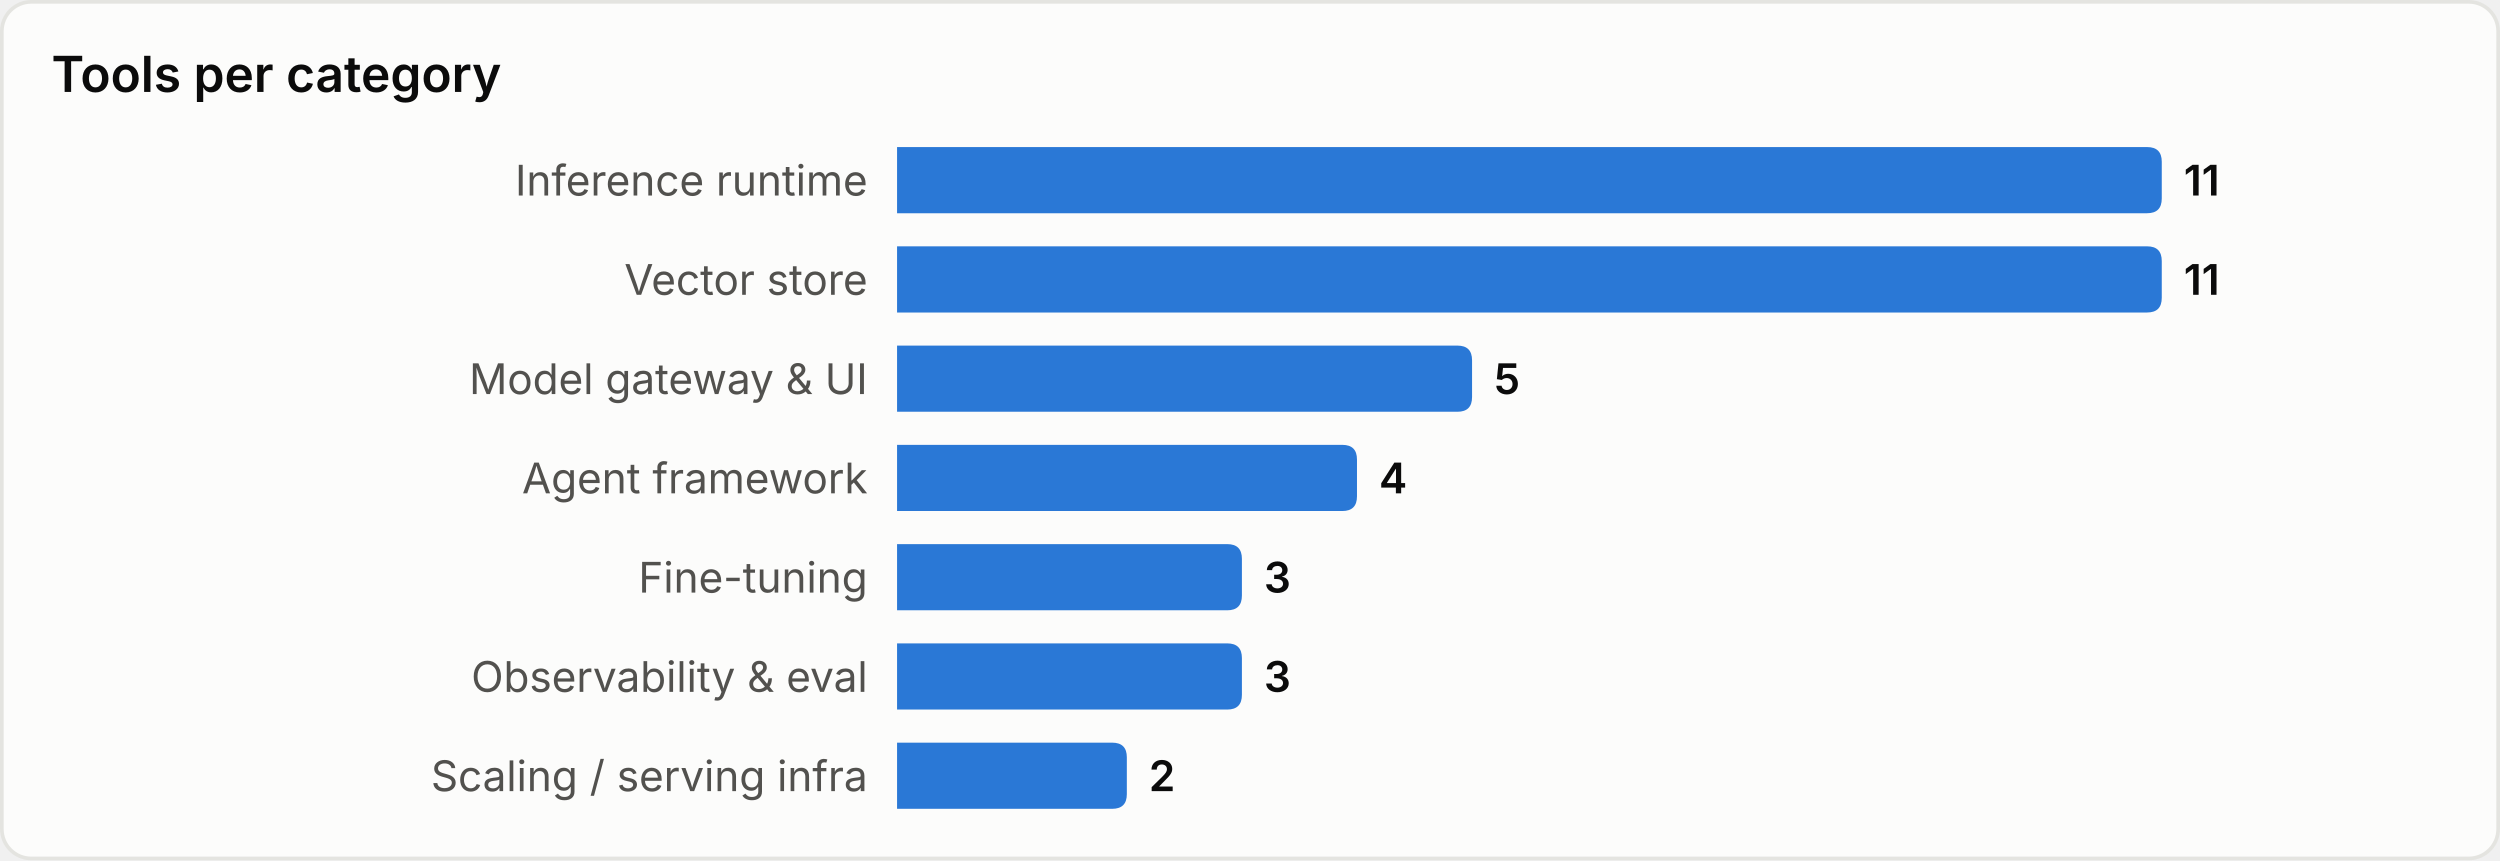
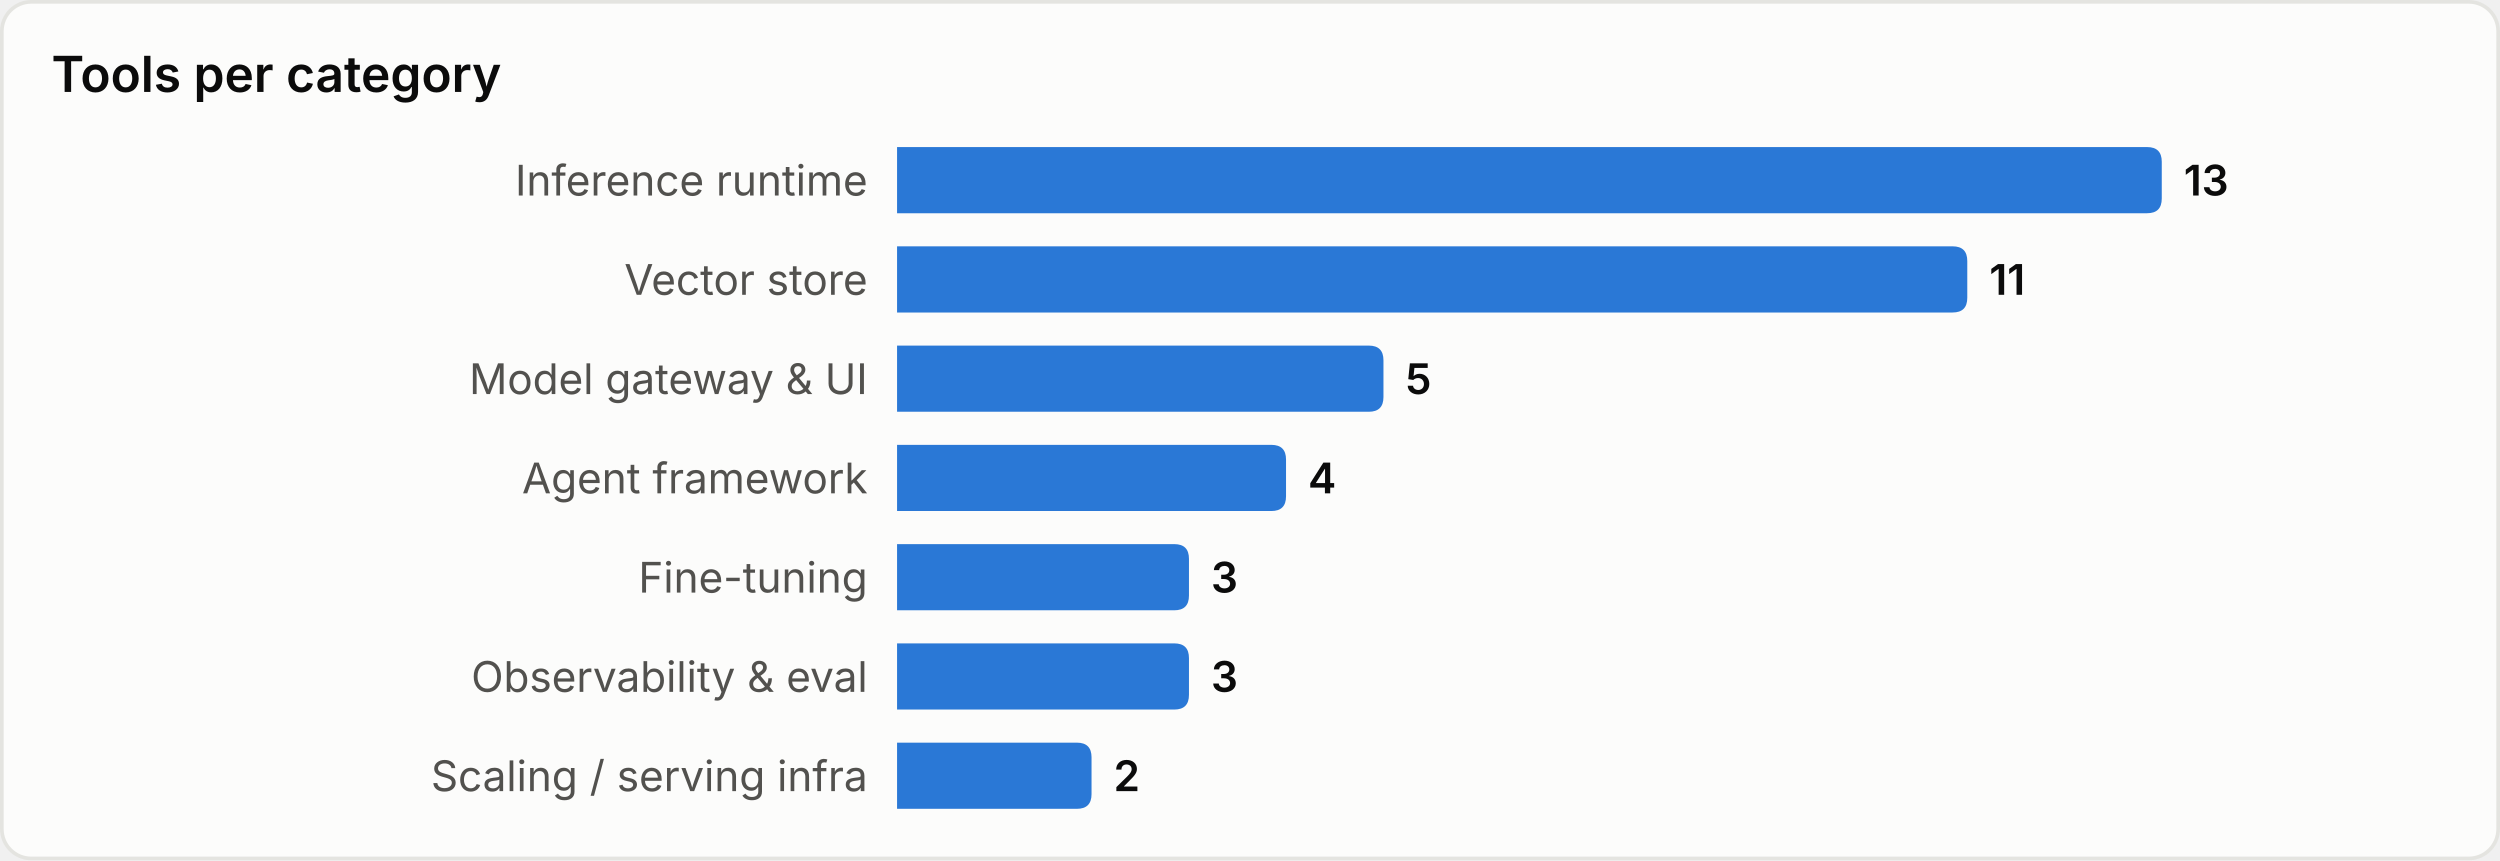
<svg xmlns="http://www.w3.org/2000/svg" width="680" height="234" viewBox="0 0 680 234" role="img" aria-label="Tools per category">
  <style>
text{font-family:system-ui,-apple-system,'Segoe UI',sans-serif}
.srf{fill:#fcfcfb;stroke:#e4e4e0}.ttl{fill:#0b0b0b;font-size:13.5px;font-weight:600}
.lbl{fill:#52514e;font-size:11.5px}.val{fill:#0b0b0b;font-size:11.5px;font-weight:600}
.bar{fill:#2a78d6}
@media(prefers-color-scheme:dark){
.srf{fill:#1a1a19;stroke:#33332f}.ttl{fill:#ffffff}
.lbl{fill:#c3c2b7}.val{fill:#ffffff}.bar{fill:#3987e5}
}
</style>
  <rect x="0.5" y="0.5" width="679" height="233" rx="8" class="srf" />
  <text x="14" y="25" class="ttl">Tools per category</text>
  <text x="236" y="49.0" class="lbl" text-anchor="end" dominant-baseline="central">Inference runtime</text>
  <path d="M244,40 h340.0 q4,0 4,4 v10 q0,4 -4,4 h-340.0 z" class="bar" />
-   <text x="594.0" y="49.0" class="val" dominant-baseline="central">11</text>
+   <text x="594.0" y="49.0" class="val" dominant-baseline="central">13</text>
  <text x="236" y="76.0" class="lbl" text-anchor="end" dominant-baseline="central">Vector store</text>
-   <path d="M244,67 h340.0 q4,0 4,4 v10 q0,4 -4,4 h-340.0 z" class="bar" />
-   <text x="594.0" y="76.0" class="val" dominant-baseline="central">11</text>
+   <path d="M244,67 h287.1 q4,0 4,4 v10 q0,4 -4,4 h-287.1 z" class="bar" />
+   <text x="541.1" y="76.0" class="val" dominant-baseline="central">11</text>
  <text x="236" y="103.0" class="lbl" text-anchor="end" dominant-baseline="central">Model gateway &amp; UI</text>
-   <path d="M244,94 h152.4 q4,0 4,4 v10 q0,4 -4,4 h-152.4 z" class="bar" />
-   <text x="406.4" y="103.0" class="val" dominant-baseline="central">5</text>
+   <path d="M244,94 h128.3 q4,0 4,4 v10 q0,4 -4,4 h-128.3 z" class="bar" />
+   <text x="382.3" y="103.0" class="val" dominant-baseline="central">5</text>
  <text x="236" y="130.0" class="lbl" text-anchor="end" dominant-baseline="central">Agent framework</text>
-   <path d="M244,121 h121.1 q4,0 4,4 v10 q0,4 -4,4 h-121.1 z" class="bar" />
-   <text x="375.1" y="130.0" class="val" dominant-baseline="central">4</text>
+   <path d="M244,121 h101.8 q4,0 4,4 v10 q0,4 -4,4 h-101.8 z" class="bar" />
+   <text x="355.8" y="130.0" class="val" dominant-baseline="central">4</text>
  <text x="236" y="157.0" class="lbl" text-anchor="end" dominant-baseline="central">Fine-tuning</text>
-   <path d="M244,148 h89.8 q4,0 4,4 v10 q0,4 -4,4 h-89.8 z" class="bar" />
-   <text x="343.8" y="157.0" class="val" dominant-baseline="central">3</text>
+   <path d="M244,148 h75.4 q4,0 4,4 v10 q0,4 -4,4 h-75.4 z" class="bar" />
+   <text x="329.4" y="157.0" class="val" dominant-baseline="central">3</text>
  <text x="236" y="184.0" class="lbl" text-anchor="end" dominant-baseline="central">Observability &amp; eval</text>
-   <path d="M244,175 h89.8 q4,0 4,4 v10 q0,4 -4,4 h-89.8 z" class="bar" />
-   <text x="343.8" y="184.0" class="val" dominant-baseline="central">3</text>
+   <path d="M244,175 h75.4 q4,0 4,4 v10 q0,4 -4,4 h-75.4 z" class="bar" />
+   <text x="329.4" y="184.0" class="val" dominant-baseline="central">3</text>
  <text x="236" y="211.0" class="lbl" text-anchor="end" dominant-baseline="central">Scaling / serving infra</text>
-   <path d="M244,202 h58.5 q4,0 4,4 v10 q0,4 -4,4 h-58.5 z" class="bar" />
-   <text x="312.5" y="211.0" class="val" dominant-baseline="central">2</text>
+   <path d="M244,202 h48.9 q4,0 4,4 v10 q0,4 -4,4 h-48.9 z" class="bar" />
+   <text x="302.9" y="211.0" class="val" dominant-baseline="central">2</text>
</svg>
